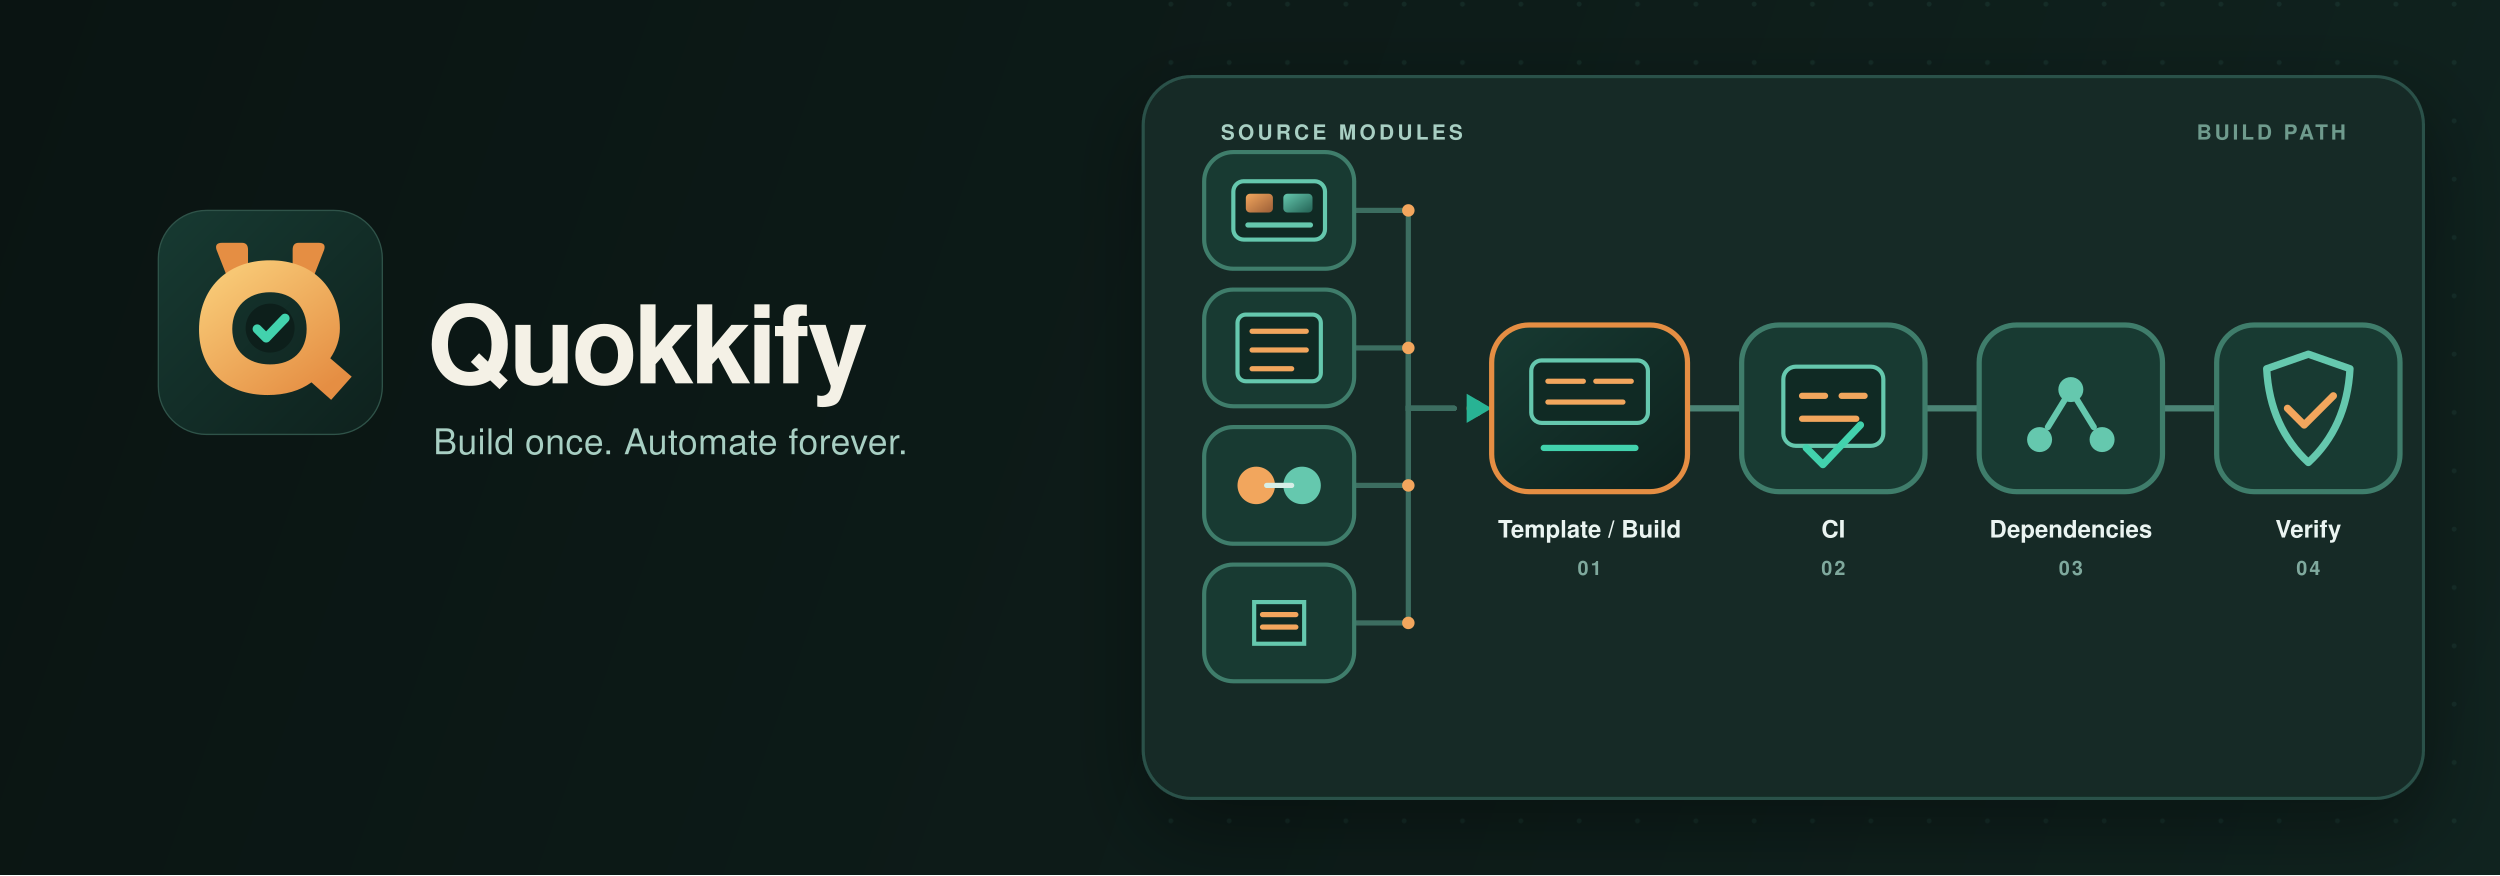
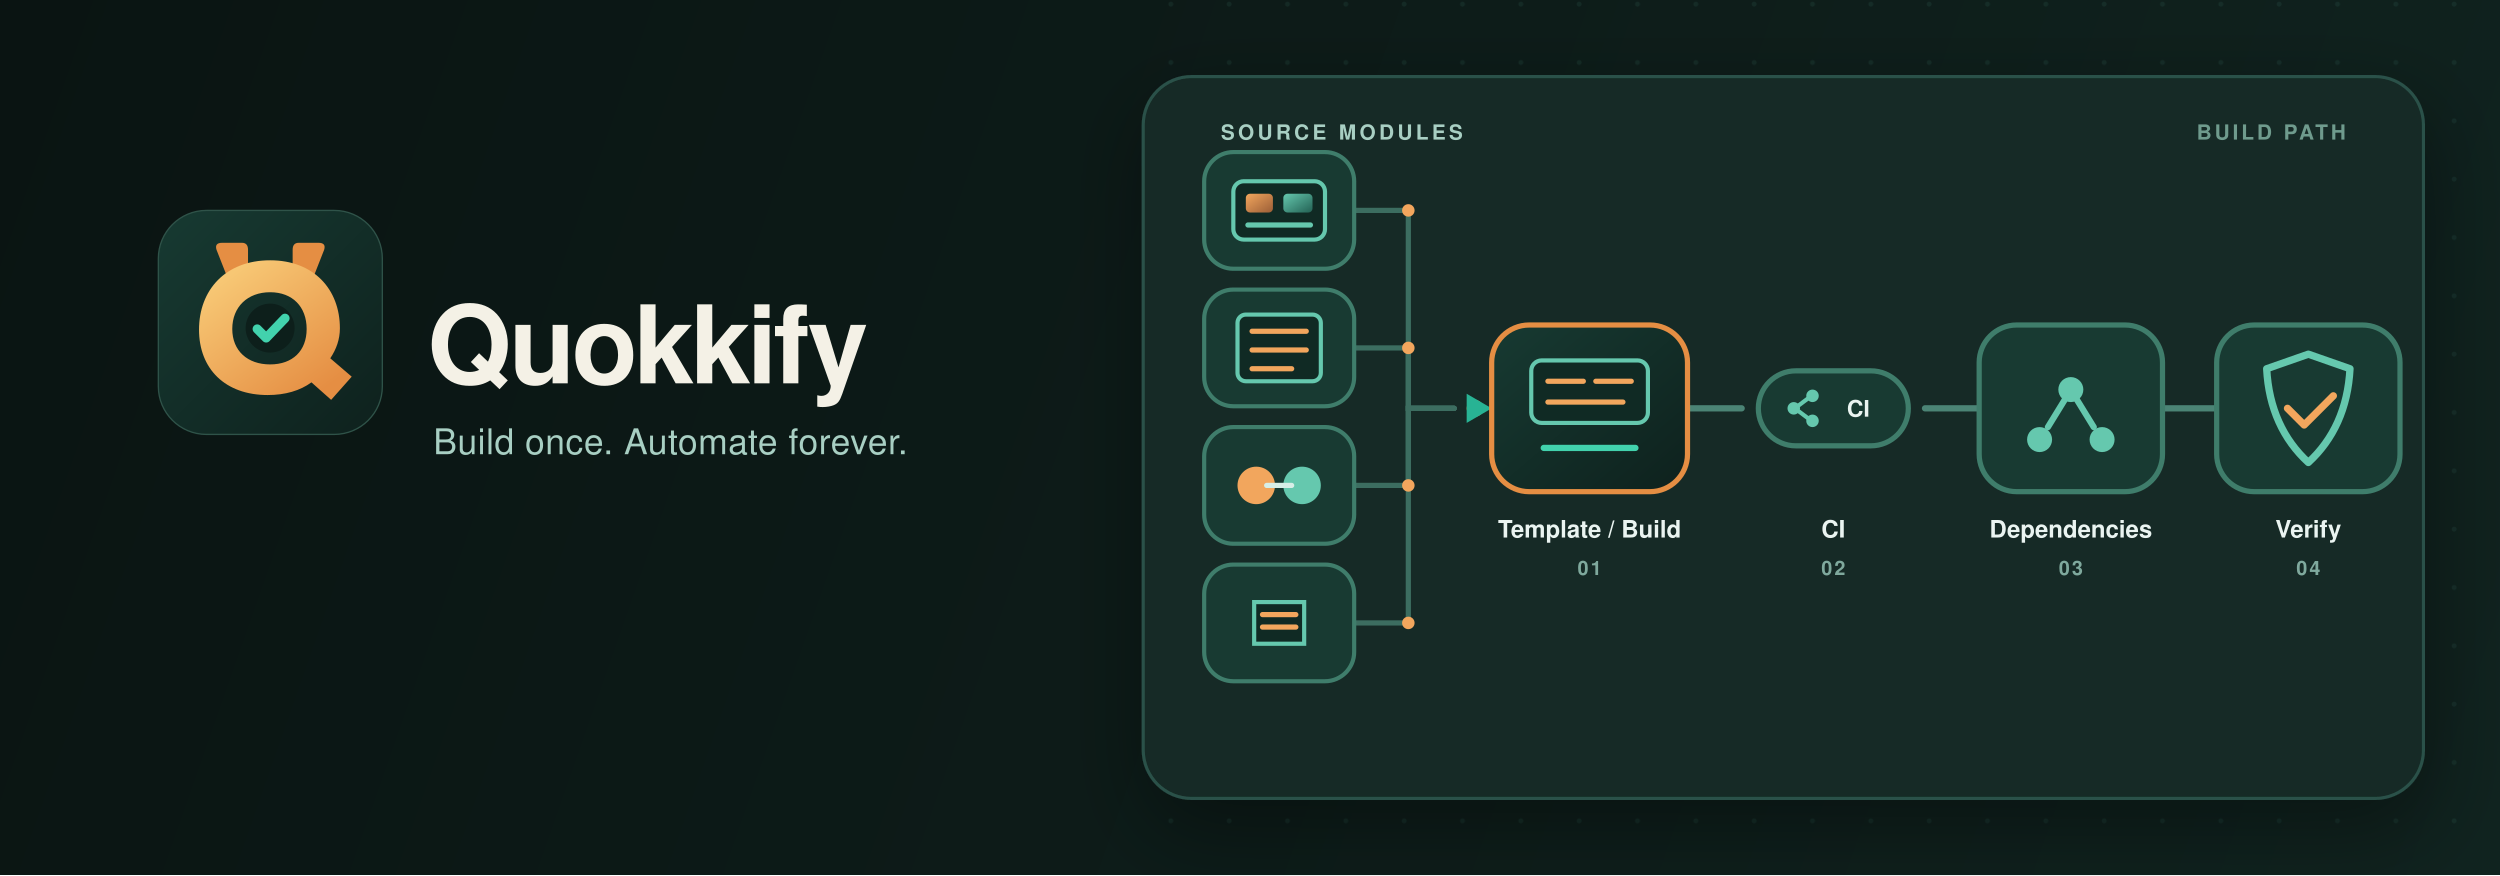
<svg xmlns="http://www.w3.org/2000/svg" width="1200" height="420" viewBox="0 0 1200 420" role="img" aria-labelledby="title desc">
  <defs>
    <linearGradient id="bg" x1="0" y1="0" x2="1200" y2="420" gradientUnits="userSpaceOnUse">
      <stop offset="0" stop-color="#0A1412" />
      <stop offset="1" stop-color="#10231F" />
    </linearGradient>
    <radialGradient id="warm" cx="0" cy="0" r="1" gradientTransform="translate(232 205) rotate(90) scale(250)">
      <stop stop-color="#F5B85E" stop-opacity=".16" />
      <stop offset="1" stop-color="#F5B85E" stop-opacity="0" />
    </radialGradient>
    <linearGradient id="tile" x1="0" y1="0" x2="1" y2="1">
      <stop offset="0" stop-color="#173a32" />
      <stop offset="1" stop-color="#0e211d" />
    </linearGradient>
    <linearGradient id="q" x1="0.18" y1="0.12" x2="0.82" y2="0.92">
      <stop offset="0" stop-color="#f7c774" />
      <stop offset="1" stop-color="#e58e43" />
    </linearGradient>
    <linearGradient id="flow" x1="0" y1="0" x2="1" y2="0">
      <stop offset="0" stop-color="#e58e43" />
      <stop offset="1" stop-color="#28b394" />
    </linearGradient>
    <linearGradient id="thumbA" x1="0" y1="0" x2="1" y2="1">
      <stop stop-color="#F2A65D" />
      <stop offset="1" stop-color="#9B5E37" />
    </linearGradient>
    <linearGradient id="thumbB" x1="0" y1="0" x2="1" y2="1">
      <stop stop-color="#65C8AE" />
      <stop offset="1" stop-color="#236154" />
    </linearGradient>
    <filter id="shadow" x="-30%" y="-30%" width="160%" height="180%">
      <feDropShadow dy="14" stdDeviation="20" flood-color="#000000" flood-opacity=".38" />
    </filter>
    <pattern id="dots" width="28" height="28" patternUnits="userSpaceOnUse">
      <circle cx="2" cy="2" r="1.2" fill="#65C8AE" opacity=".08" />
    </pattern>
  </defs>
  <rect width="1200" height="420" fill="url(#bg)" />
  <rect width="1200" height="420" fill="url(#warm)" />
  <rect x="548" width="652" height="420" fill="url(#dots)" />
  <g transform="translate(76,101) scale(0.105)" aria-label="Quokkify Q monogram">
    <rect width="1024" height="1024" rx="220" fill="url(#tile)" stroke="#2f5349" stroke-width="6" />
    <path d="M310 292L266 180Q256 148 292 148H382Q410 148 410 180V270Z" fill="#e58e43" />
    <path d="M714 292L758 180Q768 148 732 148H642Q614 148 614 180V270Z" fill="#e58e43" />
    <path d="M511 228C306 228 186 365 186 545C186 725 306 844 500 844C580 844 648 824 700 786L790 866L884 760L786 676C814 634 830 589 830 539C830 360 710 228 511 228ZM511 374C614 374 678 441 678 542C678 642 614 704 511 704C408 704 338 642 338 542C338 441 408 374 511 374Z" fill="url(#q)" />
    <circle cx="511" cy="538" r="112" fill="#0d1f1b" />
    <path d="M452 542L493 583L579 493" fill="none" stroke="#42d2ad" stroke-width="42" stroke-linecap="round" stroke-linejoin="round" />
  </g>
  <g font-family="'Segoe UI', system-ui, -apple-system, Helvetica, Arial, sans-serif">
    <text x="205" y="184" font-size="52" font-weight="800" letter-spacing="-1.8" fill="#F4F1E6">Quokkify</text>
    <text x="208" y="218" font-size="17" font-weight="500" letter-spacing=".25" fill="#A8CFC3">Build once. Automate forever.</text>
  </g>
  <g filter="url(#shadow)">
    <rect x="548" y="36" width="616" height="348" rx="24" fill="#132A25" />
    <rect x="548.75" y="36.75" width="614.5" height="346.5" rx="23.25" fill="none" stroke="#79CDB7" stroke-opacity=".24" stroke-width="1.5" />
  </g>
  <g font-family="'Segoe UI', system-ui, -apple-system, Helvetica, Arial, sans-serif">
    <text x="586" y="67" font-size="10" font-weight="800" letter-spacing="1.6" fill="#A8CFC3">SOURCE MODULES</text>
    <text x="1126" y="67" text-anchor="end" font-size="10" font-weight="700" letter-spacing="1.4" fill="#6F9B8D">BUILD PATH</text>
    <g stroke="#3C6D60" stroke-width="2.5" stroke-linecap="round" fill="none">
      <path d="M650 101H676V196H698" />
      <path d="M650 167H676V196H698" />
      <path d="M650 233H676V196H698" />
      <path d="M650 299H676V196H698" />
    </g>
    <g fill="#F2A65D">
      <circle cx="676" cy="101" r="3" />
      <circle cx="676" cy="167" r="3" />
      <circle cx="676" cy="233" r="3" />
      <circle cx="676" cy="299" r="3" />
    </g>
    <g>
      <g transform="translate(578 73)">
        <rect width="72" height="56" rx="14" fill="#183A32" stroke="#3F7D6B" stroke-width="2" />
        <rect x="14" y="14" width="44" height="28" rx="5" fill="#102A24" stroke="#65C8AE" stroke-width="2" />
        <rect x="20" y="20" width="13" height="9" rx="2" fill="url(#thumbA)" />
        <rect x="38" y="20" width="14" height="9" rx="2" fill="url(#thumbB)" />
        <path d="M21 35H51" stroke="#65C8AE" stroke-width="2.5" stroke-linecap="round" />
      </g>
      <g transform="translate(578 139)">
        <rect width="72" height="56" rx="14" fill="#183A32" stroke="#3F7D6B" stroke-width="2" />
        <rect x="16" y="12" width="40" height="32" rx="4" fill="#102A24" stroke="#65C8AE" stroke-width="2" />
        <path d="M23 20H49M23 29H49M23 38H42" stroke="#F2A65D" stroke-width="2.5" stroke-linecap="round" />
      </g>
      <g transform="translate(578 205)">
        <rect width="72" height="56" rx="14" fill="#183A32" stroke="#3F7D6B" stroke-width="2" />
        <circle cx="25" cy="28" r="9" fill="#F2A65D" />
        <circle cx="47" cy="28" r="9" fill="#65C8AE" />
        <path d="M30 28H42" stroke="#D7EEE7" stroke-width="2.5" stroke-linecap="round" />
      </g>
      <g transform="translate(578 271)">
        <rect width="72" height="56" rx="14" fill="#183A32" stroke="#3F7D6B" stroke-width="2" />
        <path d="M24 18H48V38H24Z" fill="#102A24" stroke="#65C8AE" stroke-width="2" />
        <path d="M28 24H44M28 30H44" stroke="#F2A65D" stroke-width="2.5" stroke-linecap="round" />
      </g>
    </g>
    <path d="M698 196H716" fill="none" stroke="url(#flow)" stroke-width="4" stroke-linecap="round" />
    <path d="M810 196H836M924 196H950M1038 196H1064" fill="none" stroke="#4B8475" stroke-width="3" stroke-linecap="round" />
    <circle cx="708" cy="196" r="4" fill="#E58E43" />
    <path d="M704 189L716 196L704 203Z" fill="#28B394" />
    <g transform="translate(716 156)">
      <rect width="94" height="80" rx="18" fill="url(#tile)" stroke="#E58E43" stroke-width="2.5" />
      <rect x="19" y="17" width="56" height="30" rx="5" fill="#102A24" stroke="#65C8AE" stroke-width="2" />
      <path d="M27 27H44M50 27H67M27 37H63" stroke="#F2A65D" stroke-width="2.5" stroke-linecap="round" />
      <path d="M25 59H69" stroke="#42D2AD" stroke-width="3" stroke-linecap="round" />
    </g>
    <g transform="translate(836 156)">
-       <rect width="88" height="80" rx="18" fill="#183A32" stroke="#3F7D6B" stroke-width="2.5" />
-       <rect x="20" y="20" width="48" height="38" rx="6" fill="#102A24" stroke="#65C8AE" stroke-width="2" />
-       <path d="M29 34H40M48 34H59M29 45H55" stroke="#F2A65D" stroke-width="3" stroke-linecap="round" />
-       <path d="M31 59L39 67L57 48" fill="none" stroke="#42D2AD" stroke-width="3.5" stroke-linecap="round" stroke-linejoin="round" />
+       <rect x="8" y="22" width="72" height="36" rx="18" fill="#183A32" stroke="#3F7D6B" stroke-width="2.5" />
+       <circle cx="25" cy="40" r="3" fill="#65C8AE" />
+       <circle cx="34" cy="34" r="3" fill="#65C8AE" />
+       <circle cx="34" cy="46" r="3" fill="#65C8AE" />
+       <path d="M27.5 38.5L31.5 35.5M27.5 41.5L31.5 44.5" fill="none" stroke="#65C8AE" stroke-width="2" stroke-linecap="round" />
+       <text x="56" y="44" text-anchor="middle" fill="#EAF4F1" font-size="11" font-weight="800">CI</text>
    </g>
    <g transform="translate(950 156)">
      <rect width="88" height="80" rx="18" fill="#183A32" stroke="#3F7D6B" stroke-width="2.5" />
      <circle cx="44" cy="31" r="6" fill="#65C8AE" />
      <circle cx="29" cy="55" r="6" fill="#65C8AE" />
      <circle cx="59" cy="55" r="6" fill="#65C8AE" />
      <path d="M41 36L33 49M47 36L55 49" stroke="#65C8AE" stroke-width="3" stroke-linecap="round" />
    </g>
    <g transform="translate(1064 156)">
      <rect width="88" height="80" rx="18" fill="#183A32" stroke="#3F7D6B" stroke-width="2.5" />
      <path d="M44 14L64 21C63 40 56 55 44 66C32 55 25 40 24 21Z" fill="none" stroke="#65C8AE" stroke-width="3.5" stroke-linejoin="round" />
      <path d="M34 40L42 48L56 34" fill="none" stroke="#F2A65D" stroke-width="3.5" stroke-linecap="round" stroke-linejoin="round" />
    </g>
    <g fill="#EAF4F1" font-size="11.5" font-weight="750" text-anchor="middle">
      <text x="763" y="258">Template / Build</text>
      <text x="880" y="258">CI</text>
      <text x="994" y="258">Dependencies</text>
      <text x="1108" y="258">Verify</text>
    </g>
    <g fill="#7FA99D" font-size="9.5" font-weight="700" letter-spacing="1" text-anchor="middle">
      <text x="763" y="276">01</text>
      <text x="880" y="276">02</text>
      <text x="994" y="276">03</text>
      <text x="1108" y="276">04</text>
    </g>
  </g>
</svg>
